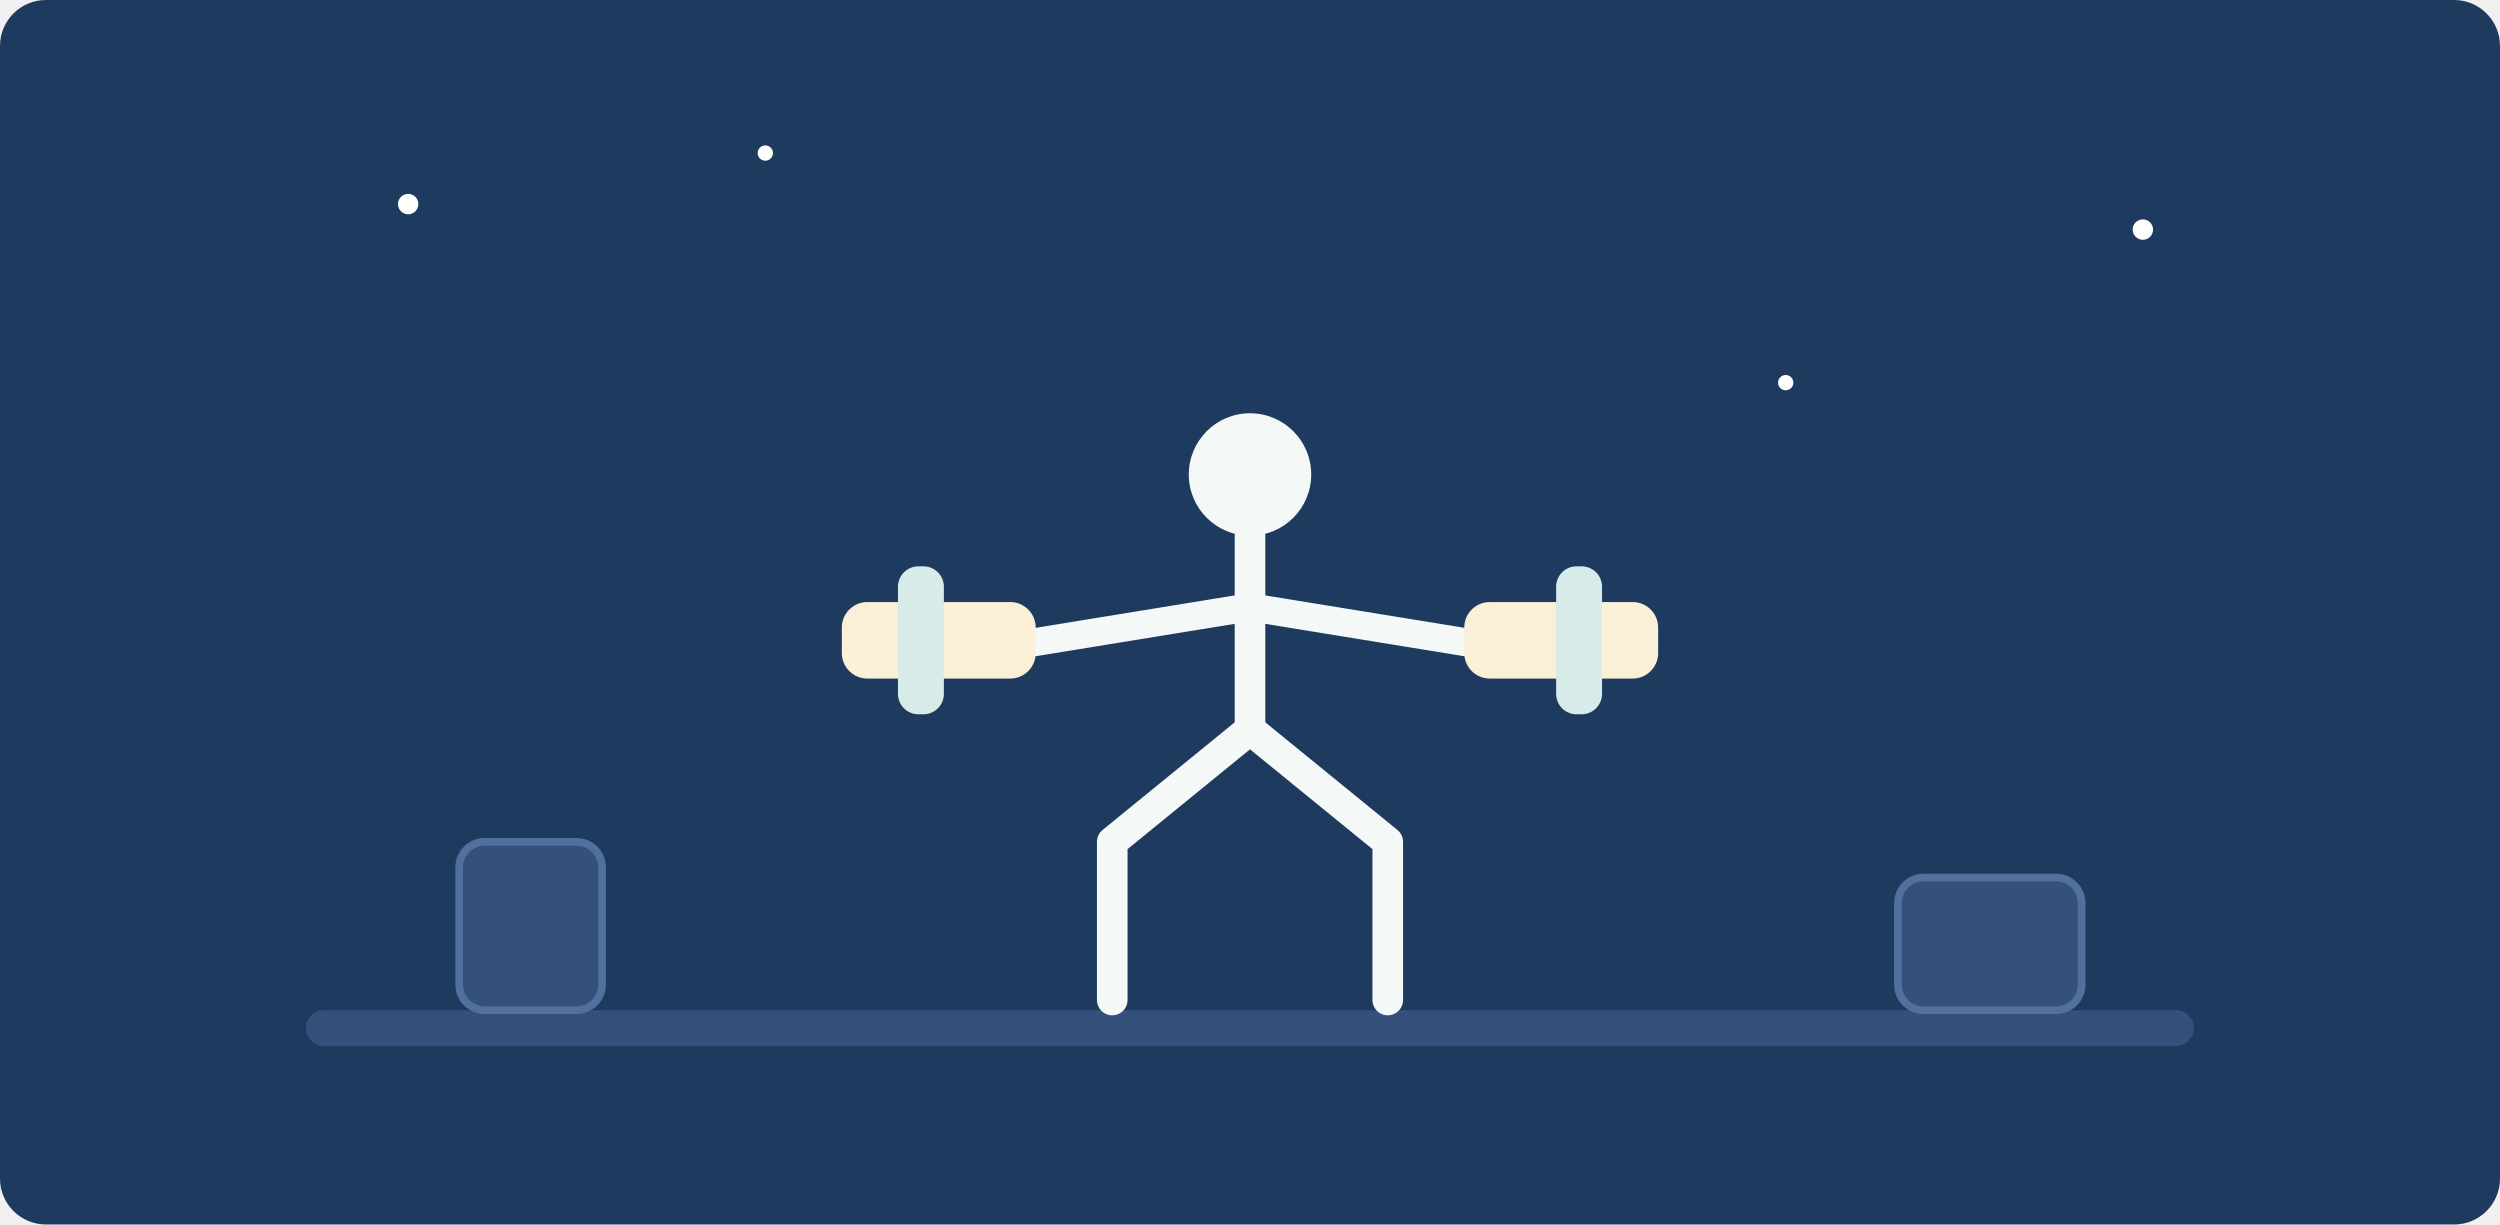
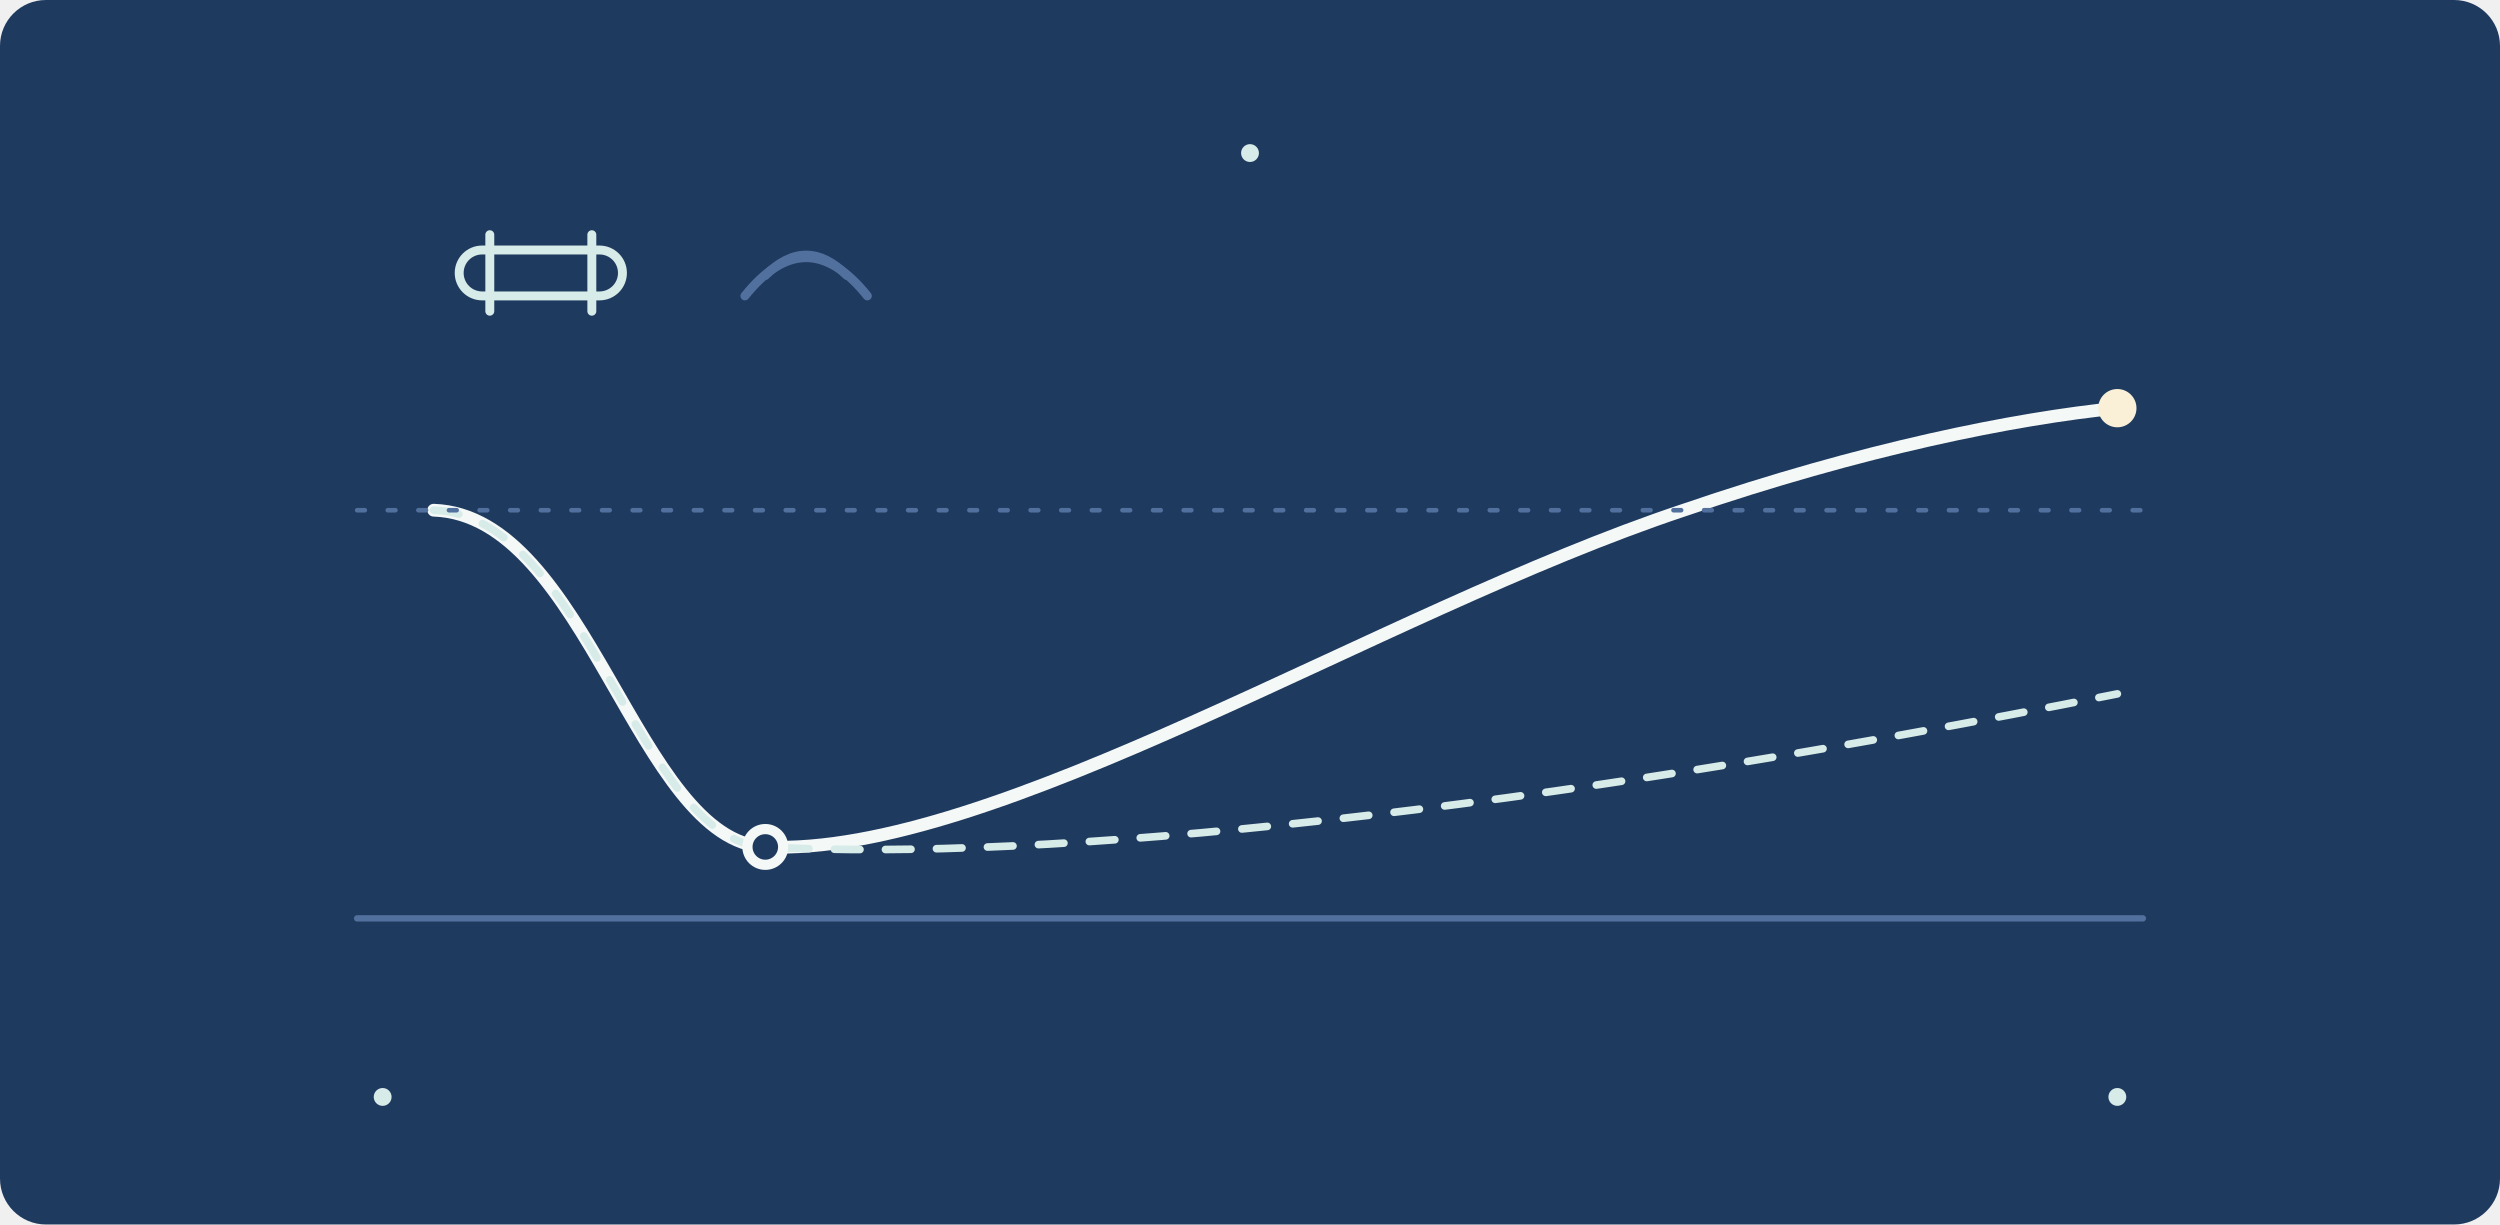
<svg xmlns="http://www.w3.org/2000/svg" width="980" height="480" viewBox="0 0 980 480">
-   <defs />
  <rect x="0" y="0" width="980" height="480" rx="18" fill="#1F3A5F" />
-   <circle cx="160" cy="80" r="4" fill="#FFFFFF" />
-   <circle cx="300" cy="60" r="3" fill="#FFFFFF" />
-   <circle cx="840" cy="90" r="4" fill="#FFFFFF" />
-   <circle cx="700" cy="150" r="3" fill="#FFFFFF" />
-   <rect x="120" y="396" width="740" height="14" rx="7" fill="#35507A" />
-   <circle cx="490" cy="186" r="24" fill="#F4F8F7" />
-   <polyline points="490,210 490,286" fill="none" stroke="#F4F8F7" stroke-width="12" stroke-linecap="round" />
-   <polyline points="490,286 436,330 436,392" fill="none" stroke="#F4F8F7" stroke-width="12" stroke-linecap="round" stroke-linejoin="round" />
-   <polyline points="490,286 544,330 544,392" fill="none" stroke="#F4F8F7" stroke-width="12" stroke-linecap="round" stroke-linejoin="round" />
-   <polyline points="490,238 404,252" fill="none" stroke="#F4F8F7" stroke-width="11" stroke-linecap="round" />
-   <polyline points="490,238 576,252" fill="none" stroke="#F4F8F7" stroke-width="11" stroke-linecap="round" />
-   <rect x="330" y="236" width="76" height="30" rx="10" fill="#FAF0D7" />
-   <rect x="574" y="236" width="76" height="30" rx="10" fill="#FAF0D7" />
-   <rect x="352" y="222" width="18" height="58" rx="8" fill="#D7EBE8" />
-   <rect x="610" y="222" width="18" height="58" rx="8" fill="#D7EBE8" />
-   <rect x="180" y="330" width="56" height="66" rx="10" fill="#35507A" stroke="#52709E" stroke-width="3" />
-   <rect x="744" y="344" width="72" height="52" rx="10" fill="#35507A" stroke="#52709E" stroke-width="3" />
+   <g fill="none" stroke-linecap="round" stroke-linejoin="round">
+     <line x1="140" y1="360" x2="840" y2="360" stroke="#52709E" stroke-width="2.5" />
+     <path d="M 170 200 C 230 202 250 330 300 332 C 390 336 540 240 660 200 C 730 176 790 164 830 160" stroke="#F4F8F7" stroke-width="5" />
+     <path d="M 170 200 C 230 202 250 330 300 332 C 410 338 600 318 830 272" stroke="#D7EBE8" stroke-width="3" stroke-dasharray="10 10" />
+     <circle cx="300" cy="332" r="7" fill="#1F3A5F" stroke="#F4F8F7" stroke-width="4" />
+     <circle cx="830" cy="160" r="7" fill="#FAF0D7" stroke="#FAF0D7" />
+     <line x1="140" y1="200" x2="840" y2="200" stroke="#52709E" stroke-width="1.8" stroke-dasharray="3 9" />
+   </g>
+   <g fill="none" stroke="#D7EBE8" stroke-width="3.5" stroke-linecap="round" stroke-linejoin="round">
+     <rect x="180" y="98" width="64" height="18" rx="9" />
+     <line x1="192" y1="92" x2="192" y2="122" />
+     <line x1="232" y1="92" x2="232" y2="122" />
+     <path d="M 300 108 Q 316 92 332 108" stroke="#52709E" />
+     <path d="M 292 116 Q 316 86 340 116" stroke="#52709E" />
+   </g>
+   <circle cx="150" cy="430" r="3.5" fill="#D7EBE8" />
+   <circle cx="830" cy="430" r="3.5" fill="#D7EBE8" />
+   <circle cx="490" cy="60" r="3.5" fill="#D7EBE8" />
</svg>
